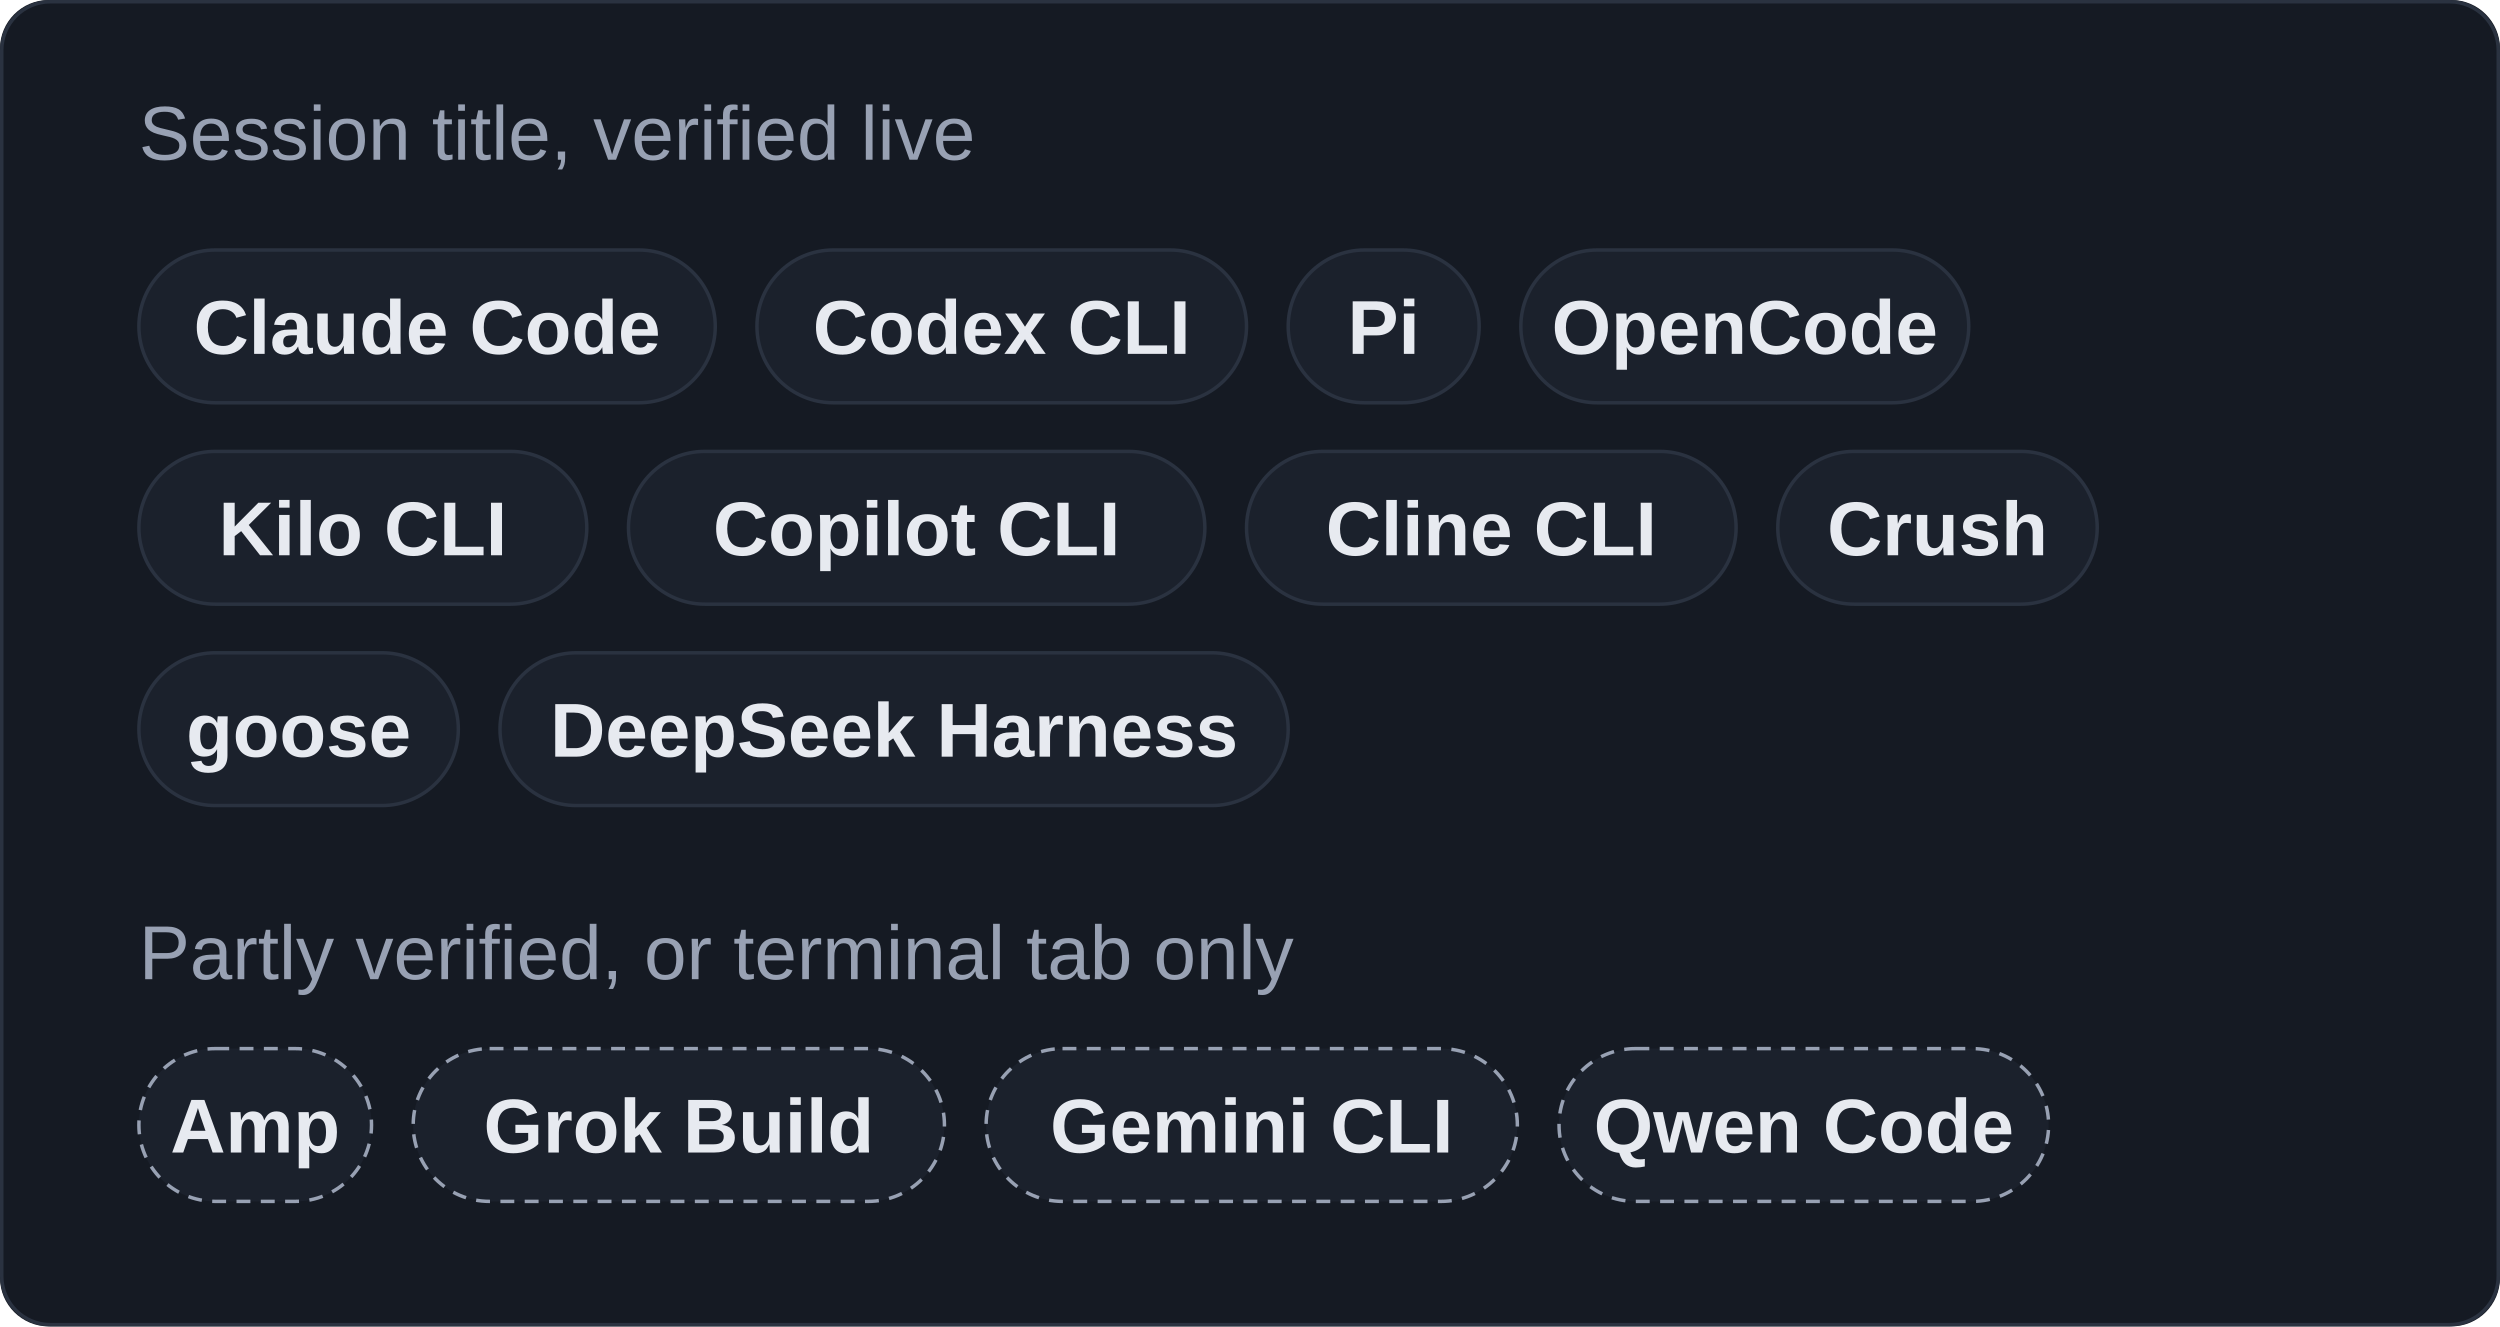
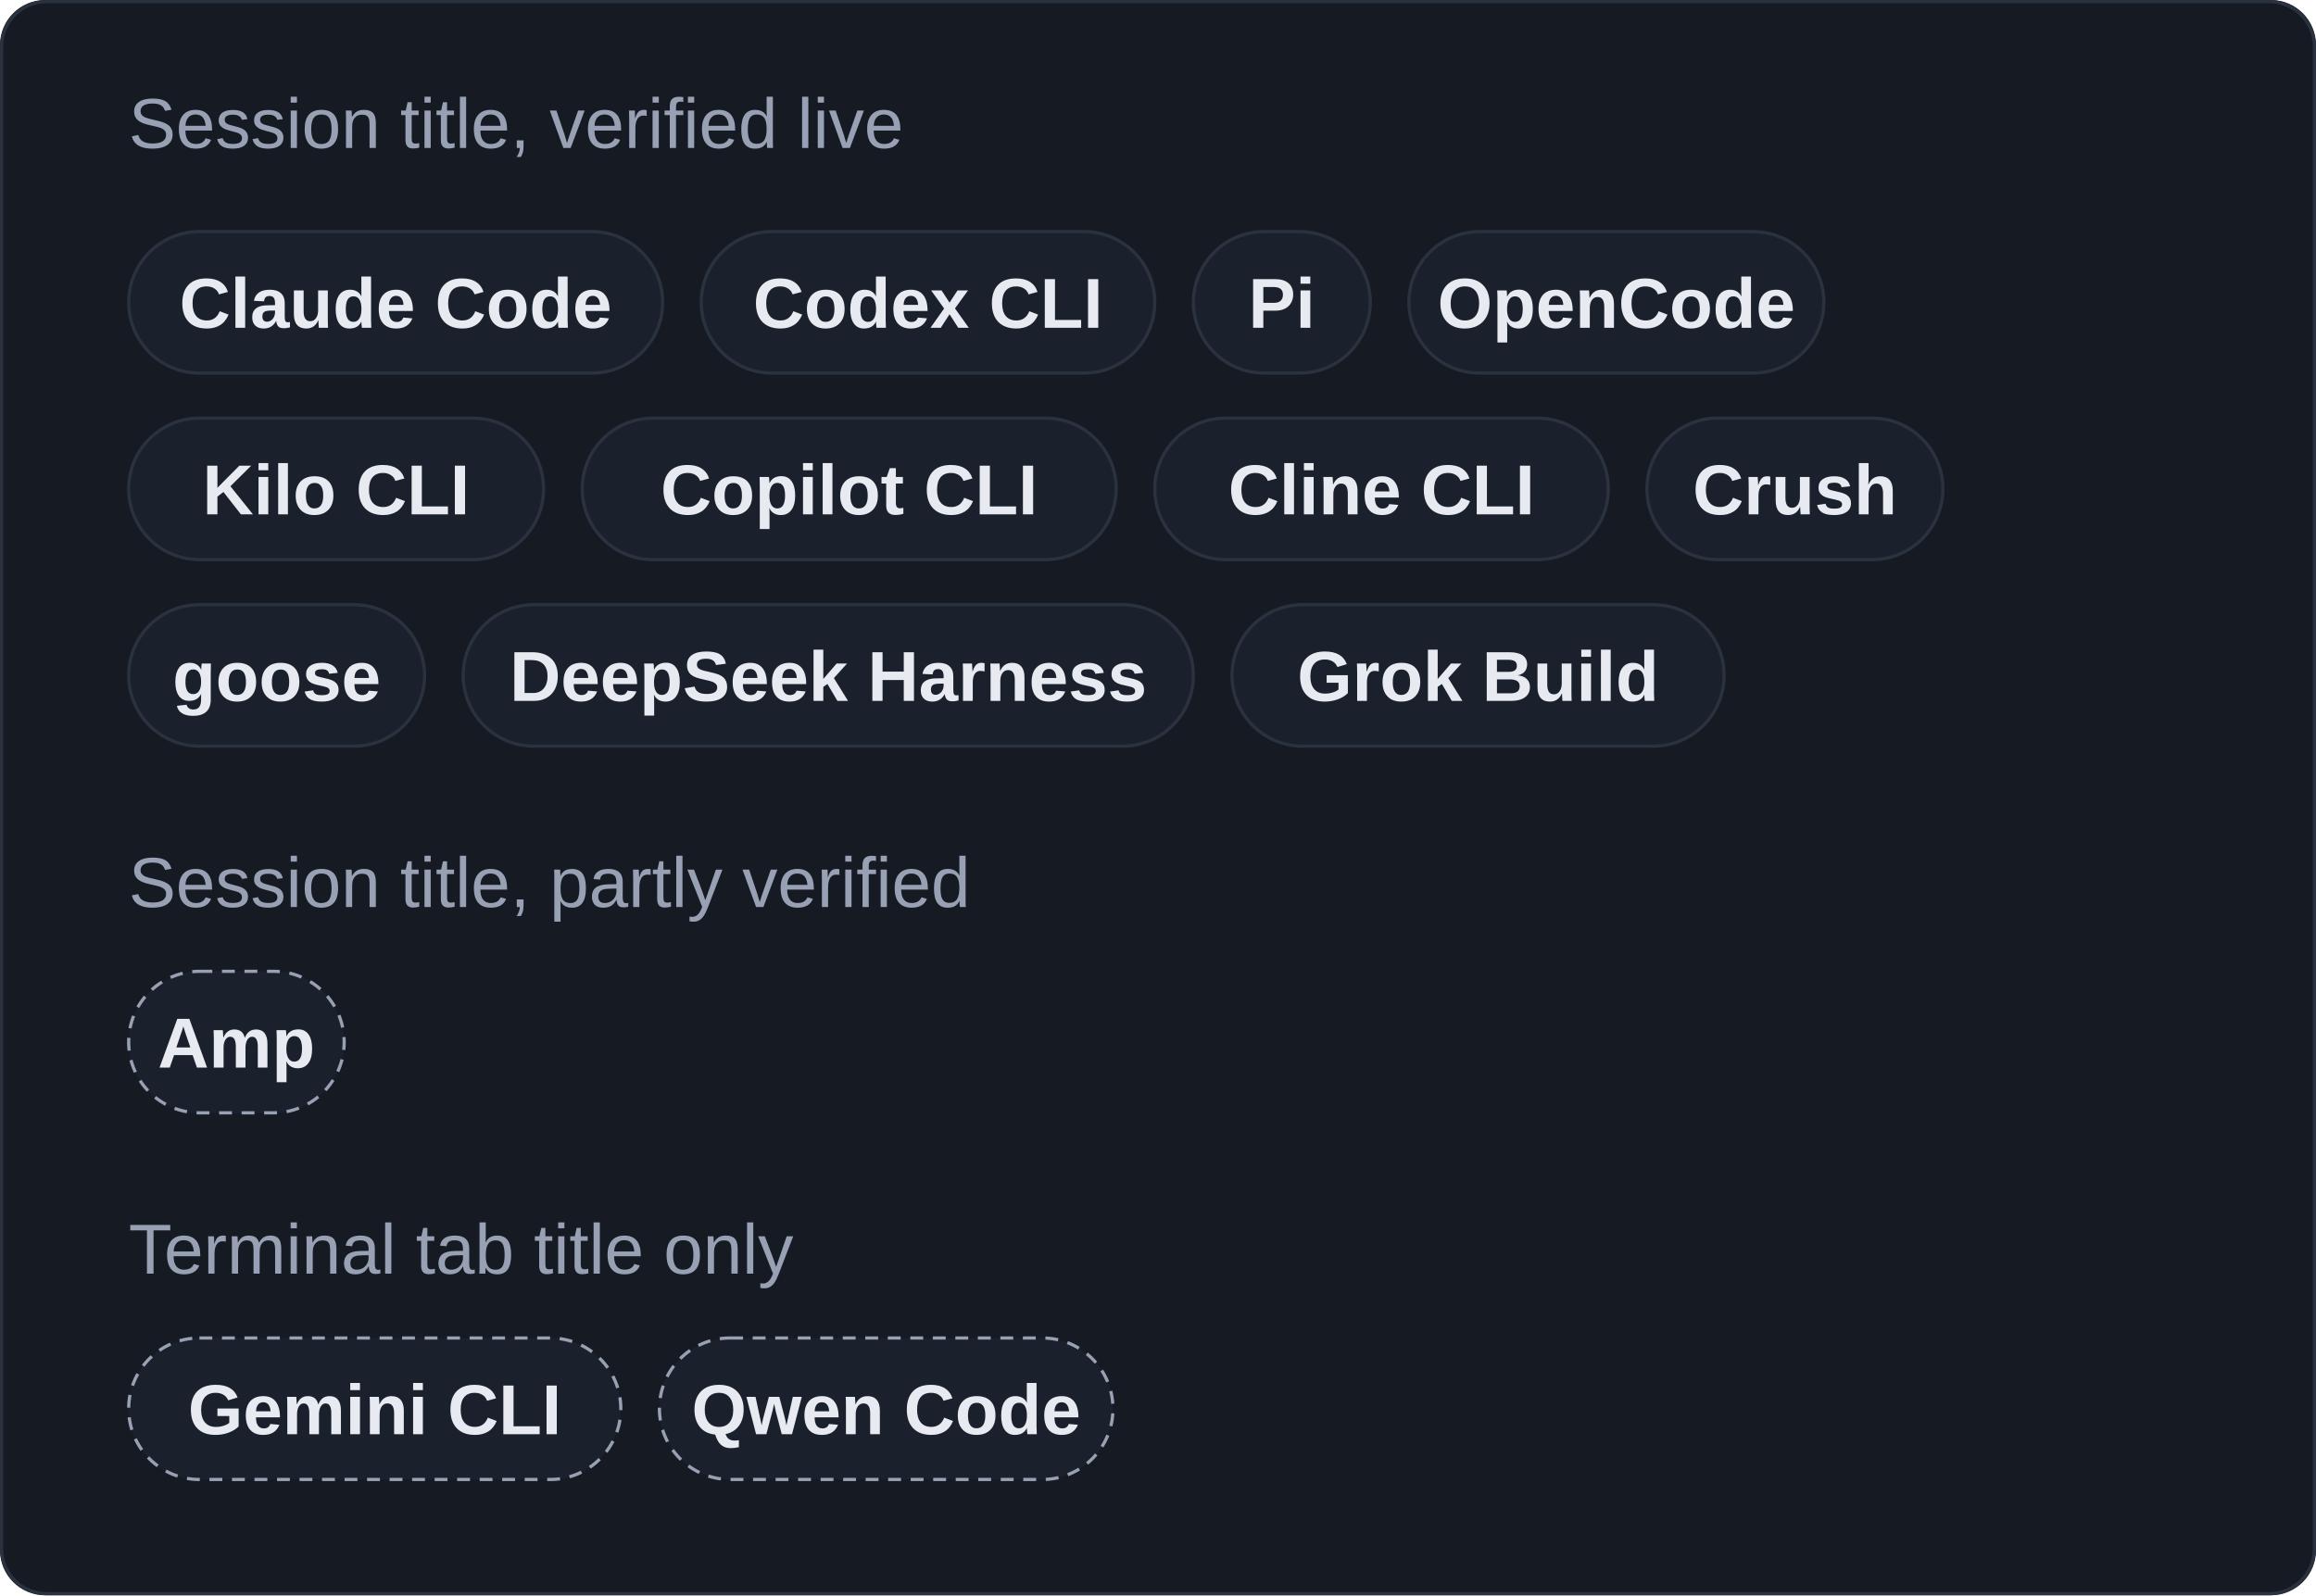
- <svg xmlns="http://www.w3.org/2000/svg" width="720" height="382" viewBox="0 0 720 382" role="img" aria-label="Session title: Claude Code, Codex CLI, Pi, OpenCode, Kilo CLI, Copilot CLI, Cline CLI, Crush, goose, DeepSeek Harness. Partly verified: Amp, Grok Build. Tab title only: Gemini CLI, Qwen Code.">
-   <rect width="720" height="382" rx="14" fill="#151A23" />
-   <rect x="0.5" y="0.5" width="719" height="381" rx="14" fill="none" stroke="#2A3240" />
+ <svg xmlns="http://www.w3.org/2000/svg" width="720" height="496" viewBox="0 0 720 496" role="img" aria-label="Session title: Claude Code, Codex CLI, Pi, OpenCode, Kilo CLI, Copilot CLI, Cline CLI, Crush, goose, DeepSeek Harness, Grok Build. Partly verified: Amp. Tab title only: Gemini CLI, Qwen Code.">
+   <rect width="720" height="496" rx="14" fill="#151A23" />
+   <rect x="0.5" y="0.5" width="719" height="495" rx="14" fill="none" stroke="#2A3240" />
  <text x="40" y="46" font-family="-apple-system, BlinkMacSystemFont, 'Segoe UI', 'Helvetica Neue', Arial, sans-serif" font-size="22" fill="#98A1B3">Session title, verified live</text>
  <rect x="40" y="72" width="166" height="44" rx="22" fill="#1B212C" stroke="#2A3240" />
  <text x="123" y="101.92" text-anchor="middle" font-family="-apple-system, BlinkMacSystemFont, 'Segoe UI', 'Helvetica Neue', Arial, sans-serif" font-size="22" font-weight="600" fill="#E7EAF0">Claude Code</text>
  <rect x="218" y="72" width="141" height="44" rx="22" fill="#1B212C" stroke="#2A3240" />
  <text x="288.5" y="101.92" text-anchor="middle" font-family="-apple-system, BlinkMacSystemFont, 'Segoe UI', 'Helvetica Neue', Arial, sans-serif" font-size="22" font-weight="600" fill="#E7EAF0">Codex CLI</text>
  <rect x="371" y="72" width="55" height="44" rx="22" fill="#1B212C" stroke="#2A3240" />
  <text x="398.5" y="101.92" text-anchor="middle" font-family="-apple-system, BlinkMacSystemFont, 'Segoe UI', 'Helvetica Neue', Arial, sans-serif" font-size="22" font-weight="600" fill="#E7EAF0">Pi</text>
  <rect x="438" y="72" width="129" height="44" rx="22" fill="#1B212C" stroke="#2A3240" />
  <text x="502.5" y="101.92" text-anchor="middle" font-family="-apple-system, BlinkMacSystemFont, 'Segoe UI', 'Helvetica Neue', Arial, sans-serif" font-size="22" font-weight="600" fill="#E7EAF0">OpenCode</text>
  <rect x="40" y="130" width="129" height="44" rx="22" fill="#1B212C" stroke="#2A3240" />
  <text x="104.5" y="159.92" text-anchor="middle" font-family="-apple-system, BlinkMacSystemFont, 'Segoe UI', 'Helvetica Neue', Arial, sans-serif" font-size="22" font-weight="600" fill="#E7EAF0">Kilo CLI</text>
  <rect x="181" y="130" width="166" height="44" rx="22" fill="#1B212C" stroke="#2A3240" />
  <text x="264" y="159.92" text-anchor="middle" font-family="-apple-system, BlinkMacSystemFont, 'Segoe UI', 'Helvetica Neue', Arial, sans-serif" font-size="22" font-weight="600" fill="#E7EAF0">Copilot CLI</text>
  <rect x="359" y="130" width="141" height="44" rx="22" fill="#1B212C" stroke="#2A3240" />
  <text x="429.5" y="159.92" text-anchor="middle" font-family="-apple-system, BlinkMacSystemFont, 'Segoe UI', 'Helvetica Neue', Arial, sans-serif" font-size="22" font-weight="600" fill="#E7EAF0">Cline CLI</text>
  <rect x="512" y="130" width="92" height="44" rx="22" fill="#1B212C" stroke="#2A3240" />
  <text x="558" y="159.92" text-anchor="middle" font-family="-apple-system, BlinkMacSystemFont, 'Segoe UI', 'Helvetica Neue', Arial, sans-serif" font-size="22" font-weight="600" fill="#E7EAF0">Crush</text>
  <rect x="40" y="188" width="92" height="44" rx="22" fill="#1B212C" stroke="#2A3240" />
  <text x="86" y="217.92" text-anchor="middle" font-family="-apple-system, BlinkMacSystemFont, 'Segoe UI', 'Helvetica Neue', Arial, sans-serif" font-size="22" font-weight="600" fill="#E7EAF0">goose</text>
  <rect x="144" y="188" width="227" height="44" rx="22" fill="#1B212C" stroke="#2A3240" />
  <text x="257.5" y="217.92" text-anchor="middle" font-family="-apple-system, BlinkMacSystemFont, 'Segoe UI', 'Helvetica Neue', Arial, sans-serif" font-size="22" font-weight="600" fill="#E7EAF0">DeepSeek Harness</text>
-   <text x="40" y="282" font-family="-apple-system, BlinkMacSystemFont, 'Segoe UI', 'Helvetica Neue', Arial, sans-serif" font-size="22" fill="#98A1B3">Partly verified, or terminal tab only</text>
+   <rect x="383" y="188" width="153" height="44" rx="22" fill="#1B212C" stroke="#2A3240" />
+   <text x="459.5" y="217.92" text-anchor="middle" font-family="-apple-system, BlinkMacSystemFont, 'Segoe UI', 'Helvetica Neue', Arial, sans-serif" font-size="22" font-weight="600" fill="#E7EAF0">Grok Build</text>
+   <text x="40" y="282" font-family="-apple-system, BlinkMacSystemFont, 'Segoe UI', 'Helvetica Neue', Arial, sans-serif" font-size="22" fill="#98A1B3">Session title, partly verified</text>
  <rect x="40" y="302" width="67" height="44" rx="22" fill="#1B212C" stroke="#98A1B3" stroke-dasharray="4 3" />
  <text x="73.5" y="331.92" text-anchor="middle" font-family="-apple-system, BlinkMacSystemFont, 'Segoe UI', 'Helvetica Neue', Arial, sans-serif" font-size="22" font-weight="600" fill="#E7EAF0">Amp</text>
-   <rect x="119" y="302" width="153" height="44" rx="22" fill="#1B212C" stroke="#98A1B3" stroke-dasharray="4 3" />
-   <text x="195.5" y="331.92" text-anchor="middle" font-family="-apple-system, BlinkMacSystemFont, 'Segoe UI', 'Helvetica Neue', Arial, sans-serif" font-size="22" font-weight="600" fill="#E7EAF0">Grok Build</text>
-   <rect x="284" y="302" width="153" height="44" rx="22" fill="#1B212C" stroke="#98A1B3" stroke-dasharray="4 3" />
-   <text x="360.5" y="331.92" text-anchor="middle" font-family="-apple-system, BlinkMacSystemFont, 'Segoe UI', 'Helvetica Neue', Arial, sans-serif" font-size="22" font-weight="600" fill="#E7EAF0">Gemini CLI</text>
-   <rect x="449" y="302" width="141" height="44" rx="22" fill="#1B212C" stroke="#98A1B3" stroke-dasharray="4 3" />
-   <text x="519.5" y="331.92" text-anchor="middle" font-family="-apple-system, BlinkMacSystemFont, 'Segoe UI', 'Helvetica Neue', Arial, sans-serif" font-size="22" font-weight="600" fill="#E7EAF0">Qwen Code</text>
+   <text x="40" y="396" font-family="-apple-system, BlinkMacSystemFont, 'Segoe UI', 'Helvetica Neue', Arial, sans-serif" font-size="22" fill="#98A1B3">Terminal tab title only</text>
+   <rect x="40" y="416" width="153" height="44" rx="22" fill="#1B212C" stroke="#98A1B3" stroke-dasharray="4 3" />
+   <text x="116.5" y="445.92" text-anchor="middle" font-family="-apple-system, BlinkMacSystemFont, 'Segoe UI', 'Helvetica Neue', Arial, sans-serif" font-size="22" font-weight="600" fill="#E7EAF0">Gemini CLI</text>
+   <rect x="205" y="416" width="141" height="44" rx="22" fill="#1B212C" stroke="#98A1B3" stroke-dasharray="4 3" />
+   <text x="275.5" y="445.92" text-anchor="middle" font-family="-apple-system, BlinkMacSystemFont, 'Segoe UI', 'Helvetica Neue', Arial, sans-serif" font-size="22" font-weight="600" fill="#E7EAF0">Qwen Code</text>
</svg>
